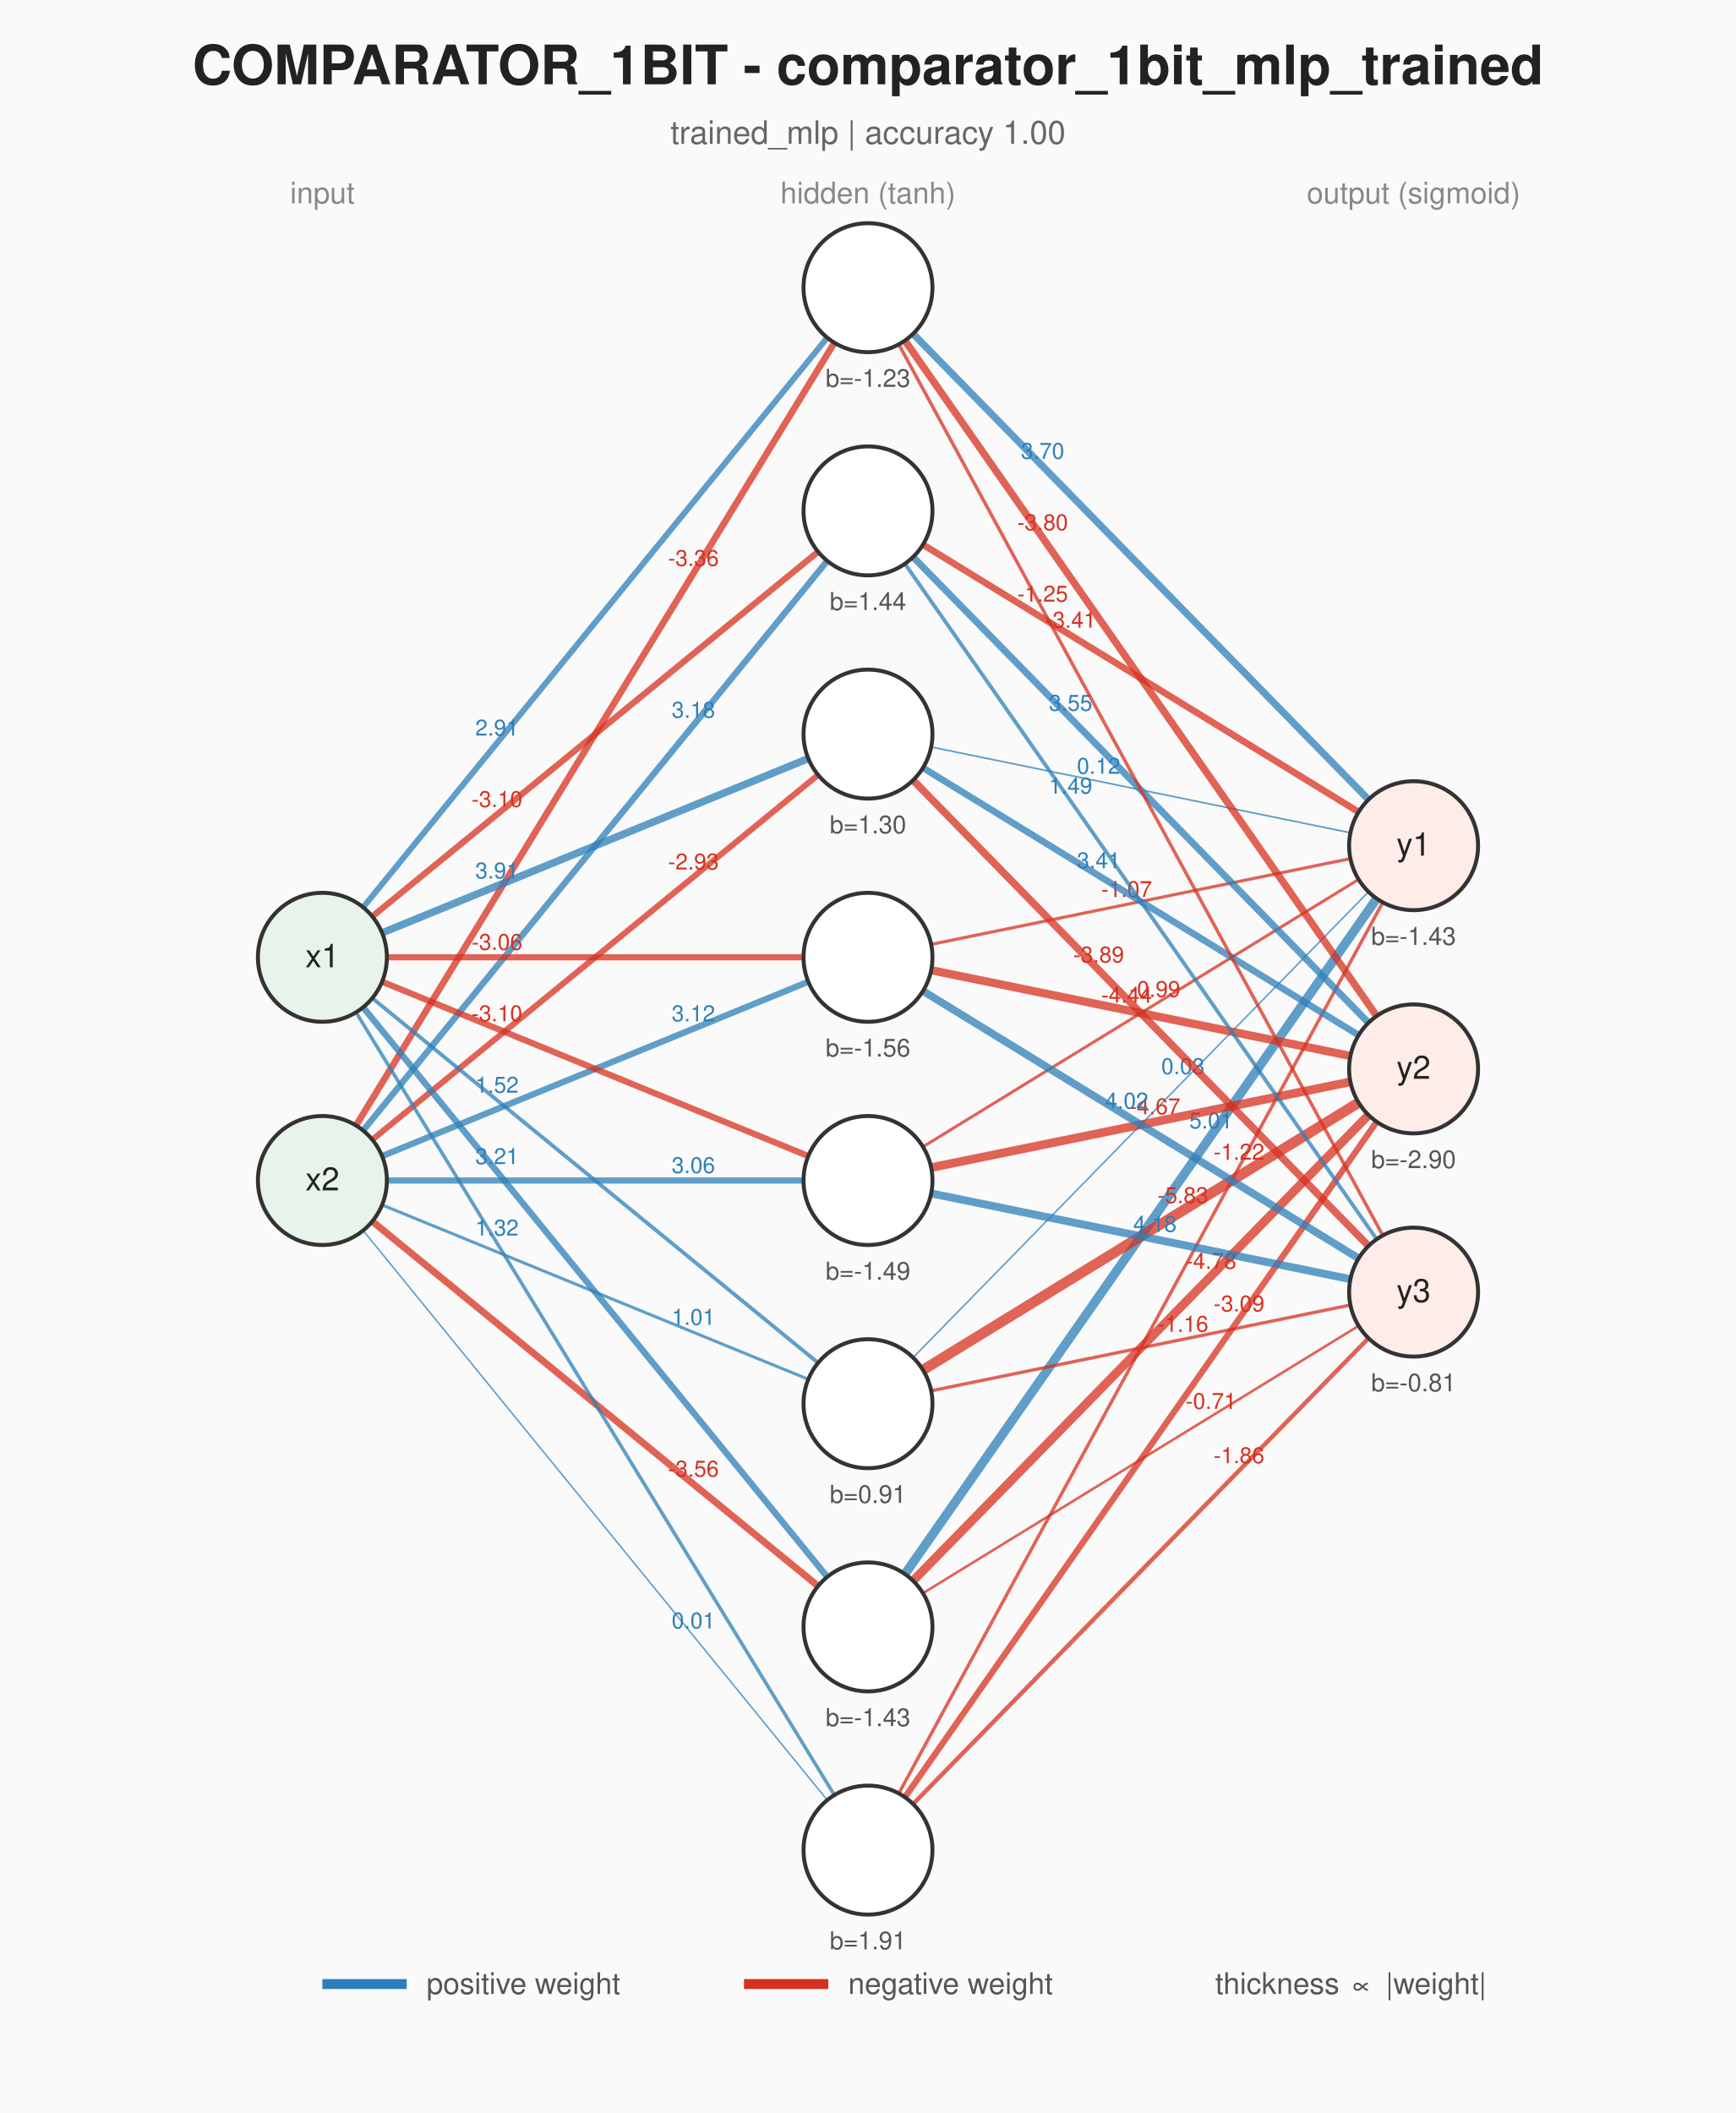
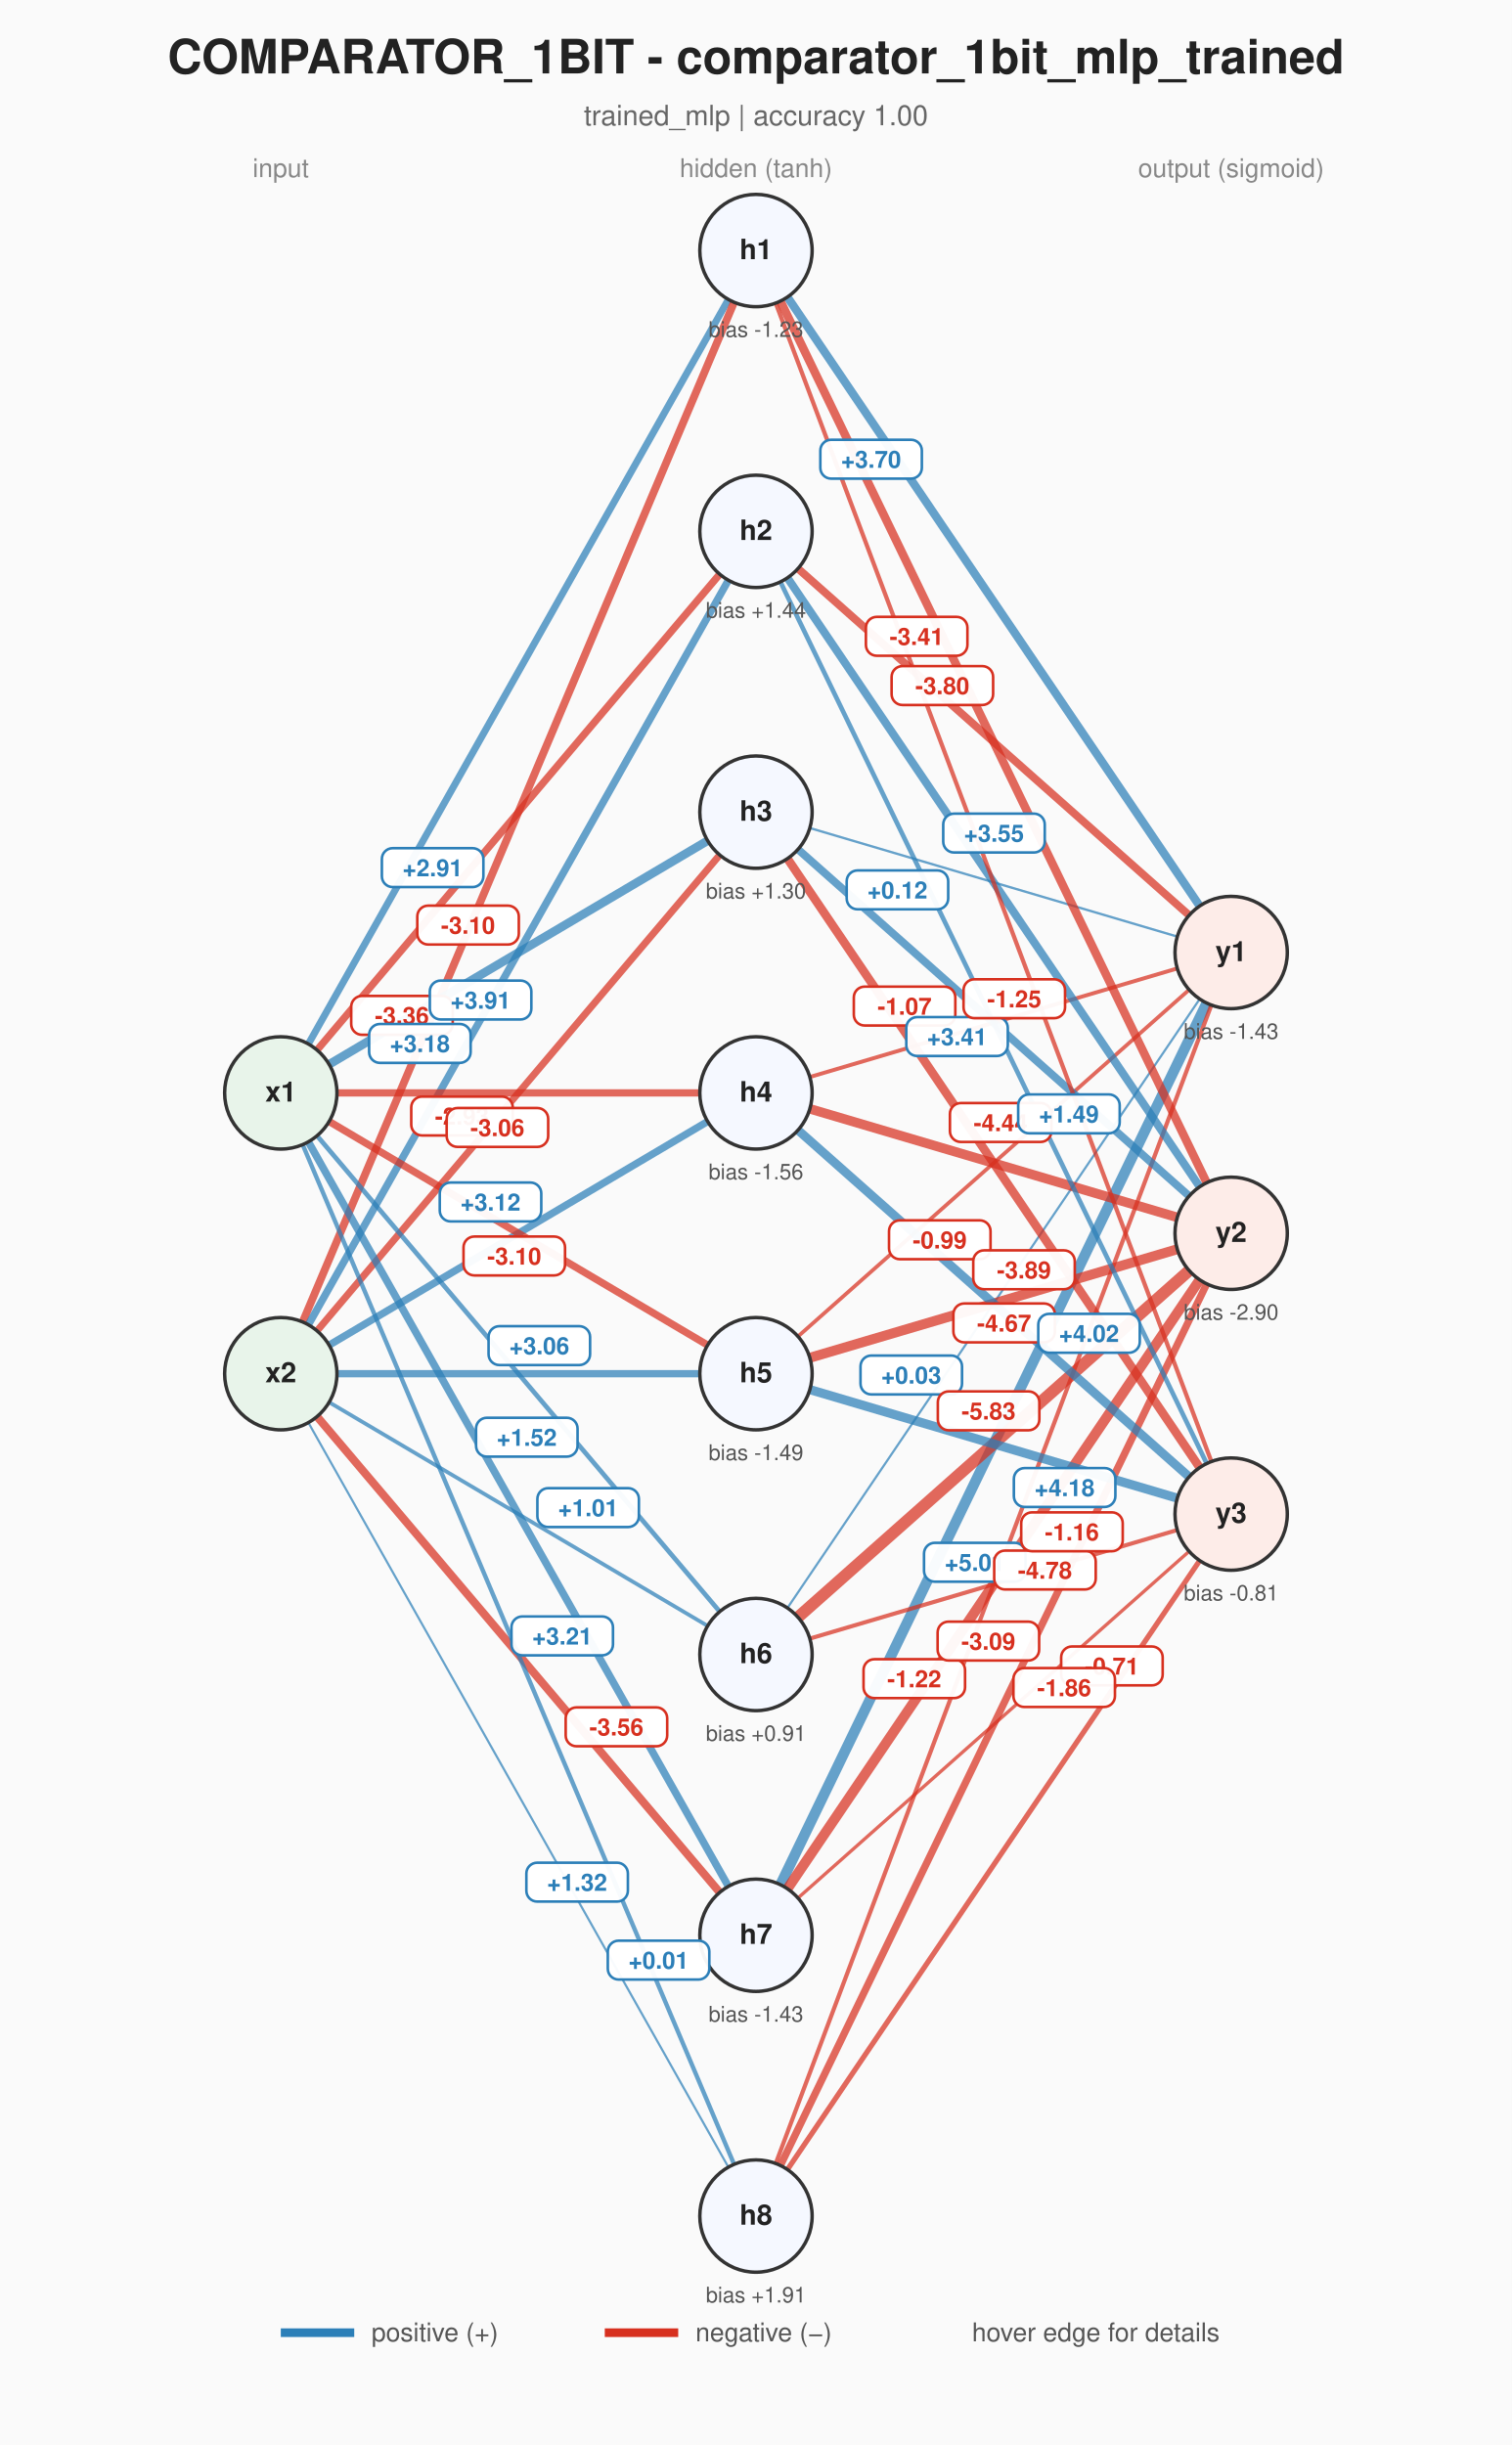
- <svg xmlns="http://www.w3.org/2000/svg" width="700" height="852" viewBox="0 0 700 852" font-family="Helvetica, Arial, sans-serif">
-   <rect width="700" height="852" fill="#fafafa" />
+ <svg xmlns="http://www.w3.org/2000/svg" width="700" height="1132" viewBox="0 0 700 1132" font-family="Helvetica, Arial, sans-serif">
+   <style type="text/css">
+   .edge { cursor: pointer; }
+   .edge-line { transition: stroke-width .15s, stroke-opacity .15s; }
+   .edge:hover .edge-line { stroke-opacity: 1; stroke-width: 5; }
+   .edge .wlabel { transition: opacity .15s; }
+   .edge:hover .wlabel rect { stroke-width: 2; }
+   .neuron { cursor: pointer; transition: stroke-width .15s; }
+   .neuron:hover { stroke-width: 3; }
+   .neuron.dim { opacity: .35; }
+   .edge.dim .edge-line { opacity: .2; }
+   .edge.dim .wlabel { opacity: .25; }
+   svg.hide-weights .wlabel { display: none; }
+   svg.hide-biases .bias-label { display: none; }
+ </style>
+   <rect width="700" height="1132" fill="#fafafa" />
  <text x="350.0" y="34" text-anchor="middle" font-size="22" font-weight="bold" fill="#222">COMPARATOR_1BIT - comparator_1bit_mlp_trained</text>
  <text x="350.0" y="58" text-anchor="middle" font-size="13" fill="#666">trained_mlp  |  accuracy 1.00</text>
-   <line x1="130.0" y1="386.0" x2="350.0" y2="116.0" stroke="#2c7fb8" stroke-width="2.40" stroke-opacity="0.75" />
-   <text x="200.4" y="296.6" text-anchor="middle" font-size="9" fill="#2c7fb8">2.91</text>
-   <line x1="130.0" y1="476.0" x2="350.0" y2="116.0" stroke="#d7301f" stroke-width="2.68" stroke-opacity="0.75" />
-   <text x="279.6" y="228.2" text-anchor="middle" font-size="9" fill="#d7301f">-3.36</text>
-   <line x1="130.0" y1="386.0" x2="350.0" y2="206.0" stroke="#d7301f" stroke-width="2.52" stroke-opacity="0.75" />
-   <text x="200.4" y="325.4" text-anchor="middle" font-size="9" fill="#d7301f">-3.10</text>
-   <line x1="130.0" y1="476.0" x2="350.0" y2="206.0" stroke="#2c7fb8" stroke-width="2.56" stroke-opacity="0.75" />
-   <text x="279.6" y="289.4" text-anchor="middle" font-size="9" fill="#2c7fb8">3.18</text>
-   <line x1="130.0" y1="386.0" x2="350.0" y2="296.0" stroke="#2c7fb8" stroke-width="3.02" stroke-opacity="0.75" />
-   <text x="200.4" y="354.2" text-anchor="middle" font-size="9" fill="#2c7fb8">3.91</text>
-   <line x1="130.0" y1="476.0" x2="350.0" y2="296.0" stroke="#d7301f" stroke-width="2.41" stroke-opacity="0.75" />
-   <text x="279.6" y="350.6" text-anchor="middle" font-size="9" fill="#d7301f">-2.93</text>
-   <line x1="130.0" y1="386.0" x2="350.0" y2="386.0" stroke="#d7301f" stroke-width="2.49" stroke-opacity="0.75" />
-   <text x="200.4" y="383.0" text-anchor="middle" font-size="9" fill="#d7301f">-3.06</text>
-   <line x1="130.0" y1="476.0" x2="350.0" y2="386.0" stroke="#2c7fb8" stroke-width="2.53" stroke-opacity="0.75" />
-   <text x="279.6" y="411.8" text-anchor="middle" font-size="9" fill="#2c7fb8">3.12</text>
-   <line x1="130.0" y1="386.0" x2="350.0" y2="476.0" stroke="#d7301f" stroke-width="2.52" stroke-opacity="0.75" />
-   <text x="200.4" y="411.8" text-anchor="middle" font-size="9" fill="#d7301f">-3.10</text>
-   <line x1="130.0" y1="476.0" x2="350.0" y2="476.0" stroke="#2c7fb8" stroke-width="2.49" stroke-opacity="0.75" />
-   <text x="279.6" y="473.0" text-anchor="middle" font-size="9" fill="#2c7fb8">3.06</text>
-   <line x1="130.0" y1="386.0" x2="350.0" y2="566.0" stroke="#2c7fb8" stroke-width="1.54" stroke-opacity="0.75" />
-   <text x="200.4" y="440.6" text-anchor="middle" font-size="9" fill="#2c7fb8">1.52</text>
-   <line x1="130.0" y1="476.0" x2="350.0" y2="566.0" stroke="#2c7fb8" stroke-width="1.22" stroke-opacity="0.75" />
-   <text x="279.6" y="534.2" text-anchor="middle" font-size="9" fill="#2c7fb8">1.01</text>
-   <line x1="130.0" y1="386.0" x2="350.0" y2="656.0" stroke="#2c7fb8" stroke-width="2.58" stroke-opacity="0.75" />
-   <text x="200.4" y="469.4" text-anchor="middle" font-size="9" fill="#2c7fb8">3.21</text>
-   <line x1="130.0" y1="476.0" x2="350.0" y2="656.0" stroke="#d7301f" stroke-width="2.80" stroke-opacity="0.75" />
-   <text x="279.6" y="595.4" text-anchor="middle" font-size="9" fill="#d7301f">-3.56</text>
-   <line x1="130.0" y1="386.0" x2="350.0" y2="746.0" stroke="#2c7fb8" stroke-width="1.42" stroke-opacity="0.75" />
-   <text x="200.4" y="498.2" text-anchor="middle" font-size="9" fill="#2c7fb8">1.32</text>
-   <line x1="130.0" y1="476.0" x2="350.0" y2="746.0" stroke="#2c7fb8" stroke-width="0.61" stroke-opacity="0.75" />
-   <text x="279.6" y="656.6" text-anchor="middle" font-size="9" fill="#2c7fb8">0.01</text>
-   <line x1="350.0" y1="116.0" x2="570.0" y2="341.0" stroke="#2c7fb8" stroke-width="2.89" stroke-opacity="0.75" />
-   <text x="420.4" y="185.0" text-anchor="middle" font-size="9" fill="#2c7fb8">3.70</text>
-   <line x1="350.0" y1="206.0" x2="570.0" y2="341.0" stroke="#d7301f" stroke-width="2.71" stroke-opacity="0.75" />
-   <text x="431.7" y="253.1" text-anchor="middle" font-size="9" fill="#d7301f">-3.41</text>
-   <line x1="350.0" y1="296.0" x2="570.0" y2="341.0" stroke="#2c7fb8" stroke-width="0.67" stroke-opacity="0.75" />
-   <text x="443.0" y="312.0" text-anchor="middle" font-size="9" fill="#2c7fb8">0.12</text>
-   <line x1="350.0" y1="386.0" x2="570.0" y2="341.0" stroke="#d7301f" stroke-width="1.26" stroke-opacity="0.75" />
-   <text x="454.3" y="361.7" text-anchor="middle" font-size="9" fill="#d7301f">-1.07</text>
-   <line x1="350.0" y1="476.0" x2="570.0" y2="341.0" stroke="#d7301f" stroke-width="1.21" stroke-opacity="0.75" />
-   <text x="465.7" y="402.0" text-anchor="middle" font-size="9" fill="#d7301f">-0.99</text>
-   <line x1="350.0" y1="566.0" x2="570.0" y2="341.0" stroke="#2c7fb8" stroke-width="0.62" stroke-opacity="0.75" />
-   <text x="477.0" y="433.1" text-anchor="middle" font-size="9" fill="#2c7fb8">0.03</text>
-   <line x1="350.0" y1="656.0" x2="570.0" y2="341.0" stroke="#2c7fb8" stroke-width="3.69" stroke-opacity="0.75" />
-   <text x="488.3" y="455.0" text-anchor="middle" font-size="9" fill="#2c7fb8">5.01</text>
-   <line x1="350.0" y1="746.0" x2="570.0" y2="341.0" stroke="#d7301f" stroke-width="1.35" stroke-opacity="0.75" />
-   <text x="499.6" y="467.6" text-anchor="middle" font-size="9" fill="#d7301f">-1.22</text>
-   <line x1="350.0" y1="116.0" x2="570.0" y2="431.0" stroke="#d7301f" stroke-width="2.95" stroke-opacity="0.75" />
-   <text x="420.4" y="213.8" text-anchor="middle" font-size="9" fill="#d7301f">-3.80</text>
-   <line x1="350.0" y1="206.0" x2="570.0" y2="431.0" stroke="#2c7fb8" stroke-width="2.79" stroke-opacity="0.75" />
-   <text x="431.7" y="286.6" text-anchor="middle" font-size="9" fill="#2c7fb8">3.55</text>
-   <line x1="350.0" y1="296.0" x2="570.0" y2="431.0" stroke="#2c7fb8" stroke-width="2.71" stroke-opacity="0.75" />
-   <text x="443.0" y="350.1" text-anchor="middle" font-size="9" fill="#2c7fb8">3.41</text>
-   <line x1="350.0" y1="386.0" x2="570.0" y2="431.0" stroke="#d7301f" stroke-width="3.34" stroke-opacity="0.75" />
-   <text x="454.3" y="404.3" text-anchor="middle" font-size="9" fill="#d7301f">-4.44</text>
-   <line x1="350.0" y1="476.0" x2="570.0" y2="431.0" stroke="#d7301f" stroke-width="3.48" stroke-opacity="0.75" />
-   <text x="465.7" y="449.3" text-anchor="middle" font-size="9" fill="#d7301f">-4.67</text>
-   <line x1="350.0" y1="566.0" x2="570.0" y2="431.0" stroke="#d7301f" stroke-width="4.20" stroke-opacity="0.75" />
-   <text x="477.0" y="485.1" text-anchor="middle" font-size="9" fill="#d7301f">-5.83</text>
-   <line x1="350.0" y1="656.0" x2="570.0" y2="431.0" stroke="#d7301f" stroke-width="3.55" stroke-opacity="0.75" />
-   <text x="488.3" y="511.6" text-anchor="middle" font-size="9" fill="#d7301f">-4.78</text>
-   <line x1="350.0" y1="746.0" x2="570.0" y2="431.0" stroke="#d7301f" stroke-width="2.51" stroke-opacity="0.75" />
-   <text x="499.6" y="528.8" text-anchor="middle" font-size="9" fill="#d7301f">-3.09</text>
-   <line x1="350.0" y1="116.0" x2="570.0" y2="521.0" stroke="#d7301f" stroke-width="1.37" stroke-opacity="0.75" />
-   <text x="420.4" y="242.6" text-anchor="middle" font-size="9" fill="#d7301f">-1.25</text>
-   <line x1="350.0" y1="206.0" x2="570.0" y2="521.0" stroke="#2c7fb8" stroke-width="1.52" stroke-opacity="0.75" />
-   <text x="431.7" y="320.0" text-anchor="middle" font-size="9" fill="#2c7fb8">1.49</text>
-   <line x1="350.0" y1="296.0" x2="570.0" y2="521.0" stroke="#d7301f" stroke-width="3.01" stroke-opacity="0.75" />
-   <text x="443.0" y="388.1" text-anchor="middle" font-size="9" fill="#d7301f">-3.89</text>
-   <line x1="350.0" y1="386.0" x2="570.0" y2="521.0" stroke="#2c7fb8" stroke-width="3.09" stroke-opacity="0.75" />
-   <text x="454.3" y="447.0" text-anchor="middle" font-size="9" fill="#2c7fb8">4.02</text>
-   <line x1="350.0" y1="476.0" x2="570.0" y2="521.0" stroke="#2c7fb8" stroke-width="3.18" stroke-opacity="0.75" />
-   <text x="465.7" y="496.7" text-anchor="middle" font-size="9" fill="#2c7fb8">4.18</text>
-   <line x1="350.0" y1="566.0" x2="570.0" y2="521.0" stroke="#d7301f" stroke-width="1.32" stroke-opacity="0.75" />
-   <text x="477.0" y="537.0" text-anchor="middle" font-size="9" fill="#d7301f">-1.16</text>
-   <line x1="350.0" y1="656.0" x2="570.0" y2="521.0" stroke="#d7301f" stroke-width="1.04" stroke-opacity="0.75" />
-   <text x="488.3" y="568.1" text-anchor="middle" font-size="9" fill="#d7301f">-0.71</text>
-   <line x1="350.0" y1="746.0" x2="570.0" y2="521.0" stroke="#d7301f" stroke-width="1.75" stroke-opacity="0.75" />
-   <text x="499.6" y="590.0" text-anchor="middle" font-size="9" fill="#d7301f">-1.86</text>
-   <circle cx="130.0" cy="386.0" r="26" fill="#e8f4ea" stroke="#333333" stroke-width="1.6" />
-   <text x="130.0" y="390.0" text-anchor="middle" font-size="13" fill="#222">x1</text>
-   <circle cx="130.0" cy="476.0" r="26" fill="#e8f4ea" stroke="#333333" stroke-width="1.6" />
-   <text x="130.0" y="480.0" text-anchor="middle" font-size="13" fill="#222">x2</text>
-   <text x="130.0" y="82.0" text-anchor="middle" font-size="12" fill="#888">input</text>
-   <circle cx="350.0" cy="116.0" r="26" fill="#ffffff" stroke="#333333" stroke-width="1.6" />
-   <text x="350.0" y="156.0" text-anchor="middle" font-size="10" fill="#555">b=-1.23</text>
-   <circle cx="350.0" cy="206.0" r="26" fill="#ffffff" stroke="#333333" stroke-width="1.6" />
-   <text x="350.0" y="246.0" text-anchor="middle" font-size="10" fill="#555">b=1.44</text>
-   <circle cx="350.0" cy="296.0" r="26" fill="#ffffff" stroke="#333333" stroke-width="1.6" />
-   <text x="350.0" y="336.0" text-anchor="middle" font-size="10" fill="#555">b=1.30</text>
-   <circle cx="350.0" cy="386.0" r="26" fill="#ffffff" stroke="#333333" stroke-width="1.6" />
-   <text x="350.0" y="426.0" text-anchor="middle" font-size="10" fill="#555">b=-1.56</text>
-   <circle cx="350.0" cy="476.0" r="26" fill="#ffffff" stroke="#333333" stroke-width="1.6" />
-   <text x="350.0" y="516.0" text-anchor="middle" font-size="10" fill="#555">b=-1.49</text>
-   <circle cx="350.0" cy="566.0" r="26" fill="#ffffff" stroke="#333333" stroke-width="1.6" />
-   <text x="350.0" y="606.0" text-anchor="middle" font-size="10" fill="#555">b=0.91</text>
-   <circle cx="350.0" cy="656.0" r="26" fill="#ffffff" stroke="#333333" stroke-width="1.6" />
-   <text x="350.0" y="696.0" text-anchor="middle" font-size="10" fill="#555">b=-1.43</text>
-   <circle cx="350.0" cy="746.0" r="26" fill="#ffffff" stroke="#333333" stroke-width="1.6" />
-   <text x="350.0" y="786.0" text-anchor="middle" font-size="10" fill="#555">b=1.91</text>
-   <text x="350.0" y="82.0" text-anchor="middle" font-size="12" fill="#888">hidden (tanh)</text>
-   <circle cx="570.0" cy="341.0" r="26" fill="#fdece8" stroke="#333333" stroke-width="1.6" />
-   <text x="570.0" y="345.0" text-anchor="middle" font-size="13" fill="#222">y1</text>
-   <text x="570.0" y="381.0" text-anchor="middle" font-size="10" fill="#555">b=-1.43</text>
-   <circle cx="570.0" cy="431.0" r="26" fill="#fdece8" stroke="#333333" stroke-width="1.6" />
-   <text x="570.0" y="435.0" text-anchor="middle" font-size="13" fill="#222">y2</text>
-   <text x="570.0" y="471.0" text-anchor="middle" font-size="10" fill="#555">b=-2.90</text>
-   <circle cx="570.0" cy="521.0" r="26" fill="#fdece8" stroke="#333333" stroke-width="1.6" />
-   <text x="570.0" y="525.0" text-anchor="middle" font-size="13" fill="#222">y3</text>
-   <text x="570.0" y="561.0" text-anchor="middle" font-size="10" fill="#555">b=-0.81</text>
-   <text x="570.0" y="82.0" text-anchor="middle" font-size="12" fill="#888">output (sigmoid)</text>
-   <line x1="130" y1="800" x2="164" y2="800" stroke="#2c7fb8" stroke-width="4" />
-   <text x="172" y="804" font-size="12" fill="#555">positive weight</text>
-   <line x1="300" y1="800" x2="334" y2="800" stroke="#d7301f" stroke-width="4" />
-   <text x="342" y="804" font-size="12" fill="#555">negative weight</text>
-   <text x="490" y="804" font-size="12" fill="#555">thickness ∝ |weight|</text>
+   <g id="diagram">
+     <g class="edge" data-layer="0" data-edge="0" data-weight="2.9127" data-from="x1" data-to="h1" data-sign="pos">
+       <line class="edge-line" x1="130.0" y1="506.0" x2="350.0" y2="116.0" stroke="#2c7fb8" stroke-width="3.25" stroke-opacity="0.72" />
+     </g>
+     <g class="edge" data-layer="0" data-edge="1" data-weight="-3.3623" data-from="x2" data-to="h1" data-sign="neg">
+       <line class="edge-line" x1="130.0" y1="636.0" x2="350.0" y2="116.0" stroke="#d7301f" stroke-width="3.60" stroke-opacity="0.72" />
+     </g>
+     <g class="edge" data-layer="0" data-edge="2" data-weight="-3.1012" data-from="x1" data-to="h2" data-sign="neg">
+       <line class="edge-line" x1="130.0" y1="506.0" x2="350.0" y2="246.0" stroke="#d7301f" stroke-width="3.40" stroke-opacity="0.72" />
+     </g>
+     <g class="edge" data-layer="0" data-edge="3" data-weight="3.1779" data-from="x2" data-to="h2" data-sign="pos">
+       <line class="edge-line" x1="130.0" y1="636.0" x2="350.0" y2="246.0" stroke="#2c7fb8" stroke-width="3.45" stroke-opacity="0.72" />
+     </g>
+     <g class="edge" data-layer="0" data-edge="4" data-weight="3.9132" data-from="x1" data-to="h3" data-sign="pos">
+       <line class="edge-line" x1="130.0" y1="506.0" x2="350.0" y2="376.0" stroke="#2c7fb8" stroke-width="4.02" stroke-opacity="0.72" />
+     </g>
+     <g class="edge" data-layer="0" data-edge="5" data-weight="-2.9337" data-from="x2" data-to="h3" data-sign="neg">
+       <line class="edge-line" x1="130.0" y1="636.0" x2="350.0" y2="376.0" stroke="#d7301f" stroke-width="3.27" stroke-opacity="0.72" />
+     </g>
+     <g class="edge" data-layer="0" data-edge="6" data-weight="-3.0636" data-from="x1" data-to="h4" data-sign="neg">
+       <line class="edge-line" x1="130.0" y1="506.0" x2="350.0" y2="506.0" stroke="#d7301f" stroke-width="3.37" stroke-opacity="0.72" />
+     </g>
+     <g class="edge" data-layer="0" data-edge="7" data-weight="3.1247" data-from="x2" data-to="h4" data-sign="pos">
+       <line class="edge-line" x1="130.0" y1="636.0" x2="350.0" y2="506.0" stroke="#2c7fb8" stroke-width="3.41" stroke-opacity="0.72" />
+     </g>
+     <g class="edge" data-layer="0" data-edge="8" data-weight="-3.1038" data-from="x1" data-to="h5" data-sign="neg">
+       <line class="edge-line" x1="130.0" y1="506.0" x2="350.0" y2="636.0" stroke="#d7301f" stroke-width="3.40" stroke-opacity="0.72" />
+     </g>
+     <g class="edge" data-layer="0" data-edge="9" data-weight="3.0642" data-from="x2" data-to="h5" data-sign="pos">
+       <line class="edge-line" x1="130.0" y1="636.0" x2="350.0" y2="636.0" stroke="#2c7fb8" stroke-width="3.37" stroke-opacity="0.72" />
+     </g>
+     <g class="edge" data-layer="0" data-edge="10" data-weight="1.5229" data-from="x1" data-to="h6" data-sign="pos">
+       <line class="edge-line" x1="130.0" y1="506.0" x2="350.0" y2="766.0" stroke="#2c7fb8" stroke-width="2.18" stroke-opacity="0.72" />
+     </g>
+     <g class="edge" data-layer="0" data-edge="11" data-weight="1.0080" data-from="x2" data-to="h6" data-sign="pos">
+       <line class="edge-line" x1="130.0" y1="636.0" x2="350.0" y2="766.0" stroke="#2c7fb8" stroke-width="1.78" stroke-opacity="0.72" />
+     </g>
+     <g class="edge" data-layer="0" data-edge="12" data-weight="3.2112" data-from="x1" data-to="h7" data-sign="pos">
+       <line class="edge-line" x1="130.0" y1="506.0" x2="350.0" y2="896.0" stroke="#2c7fb8" stroke-width="3.48" stroke-opacity="0.72" />
+     </g>
+     <g class="edge" data-layer="0" data-edge="13" data-weight="-3.5631" data-from="x2" data-to="h7" data-sign="neg">
+       <line class="edge-line" x1="130.0" y1="636.0" x2="350.0" y2="896.0" stroke="#d7301f" stroke-width="3.75" stroke-opacity="0.72" />
+     </g>
+     <g class="edge" data-layer="0" data-edge="14" data-weight="1.3215" data-from="x1" data-to="h8" data-sign="pos">
+       <line class="edge-line" x1="130.0" y1="506.0" x2="350.0" y2="1026.0" stroke="#2c7fb8" stroke-width="2.02" stroke-opacity="0.72" />
+     </g>
+     <g class="edge" data-layer="0" data-edge="15" data-weight="0.0095" data-from="x2" data-to="h8" data-sign="pos">
+       <line class="edge-line" x1="130.0" y1="636.0" x2="350.0" y2="1026.0" stroke="#2c7fb8" stroke-width="1.01" stroke-opacity="0.72" />
+     </g>
+     <g class="edge" data-layer="1" data-edge="16" data-weight="3.7003" data-from="h1" data-to="y1" data-sign="pos">
+       <line class="edge-line" x1="350.0" y1="116.0" x2="570.0" y2="441.0" stroke="#2c7fb8" stroke-width="3.86" stroke-opacity="0.72" />
+     </g>
+     <g class="edge" data-layer="1" data-edge="17" data-weight="-3.4085" data-from="h2" data-to="y1" data-sign="neg">
+       <line class="edge-line" x1="350.0" y1="246.0" x2="570.0" y2="441.0" stroke="#d7301f" stroke-width="3.63" stroke-opacity="0.72" />
+     </g>
+     <g class="edge" data-layer="1" data-edge="18" data-weight="0.1193" data-from="h3" data-to="y1" data-sign="pos">
+       <line class="edge-line" x1="350.0" y1="376.0" x2="570.0" y2="441.0" stroke="#2c7fb8" stroke-width="1.09" stroke-opacity="0.72" />
+     </g>
+     <g class="edge" data-layer="1" data-edge="19" data-weight="-1.0682" data-from="h4" data-to="y1" data-sign="neg">
+       <line class="edge-line" x1="350.0" y1="506.0" x2="570.0" y2="441.0" stroke="#d7301f" stroke-width="1.82" stroke-opacity="0.72" />
+     </g>
+     <g class="edge" data-layer="1" data-edge="20" data-weight="-0.9863" data-from="h5" data-to="y1" data-sign="neg">
+       <line class="edge-line" x1="350.0" y1="636.0" x2="570.0" y2="441.0" stroke="#d7301f" stroke-width="1.76" stroke-opacity="0.72" />
+     </g>
+     <g class="edge" data-layer="1" data-edge="21" data-weight="0.0325" data-from="h6" data-to="y1" data-sign="pos">
+       <line class="edge-line" x1="350.0" y1="766.0" x2="570.0" y2="441.0" stroke="#2c7fb8" stroke-width="1.03" stroke-opacity="0.72" />
+     </g>
+     <g class="edge" data-layer="1" data-edge="22" data-weight="5.0075" data-from="h7" data-to="y1" data-sign="pos">
+       <line class="edge-line" x1="350.0" y1="896.0" x2="570.0" y2="441.0" stroke="#2c7fb8" stroke-width="4.87" stroke-opacity="0.72" />
+     </g>
+     <g class="edge" data-layer="1" data-edge="23" data-weight="-1.2174" data-from="h8" data-to="y1" data-sign="neg">
+       <line class="edge-line" x1="350.0" y1="1026.0" x2="570.0" y2="441.0" stroke="#d7301f" stroke-width="1.94" stroke-opacity="0.72" />
+     </g>
+     <g class="edge" data-layer="1" data-edge="24" data-weight="-3.7995" data-from="h1" data-to="y2" data-sign="neg">
+       <line class="edge-line" x1="350.0" y1="116.0" x2="570.0" y2="571.0" stroke="#d7301f" stroke-width="3.93" stroke-opacity="0.72" />
+     </g>
+     <g class="edge" data-layer="1" data-edge="25" data-weight="3.5501" data-from="h2" data-to="y2" data-sign="pos">
+       <line class="edge-line" x1="350.0" y1="246.0" x2="570.0" y2="571.0" stroke="#2c7fb8" stroke-width="3.74" stroke-opacity="0.72" />
+     </g>
+     <g class="edge" data-layer="1" data-edge="26" data-weight="3.4140" data-from="h3" data-to="y2" data-sign="pos">
+       <line class="edge-line" x1="350.0" y1="376.0" x2="570.0" y2="571.0" stroke="#2c7fb8" stroke-width="3.64" stroke-opacity="0.72" />
+     </g>
+     <g class="edge" data-layer="1" data-edge="27" data-weight="-4.4420" data-from="h4" data-to="y2" data-sign="neg">
+       <line class="edge-line" x1="350.0" y1="506.0" x2="570.0" y2="571.0" stroke="#d7301f" stroke-width="4.43" stroke-opacity="0.72" />
+     </g>
+     <g class="edge" data-layer="1" data-edge="28" data-weight="-4.6660" data-from="h5" data-to="y2" data-sign="neg">
+       <line class="edge-line" x1="350.0" y1="636.0" x2="570.0" y2="571.0" stroke="#d7301f" stroke-width="4.60" stroke-opacity="0.72" />
+     </g>
+     <g class="edge" data-layer="1" data-edge="29" data-weight="-5.8267" data-from="h6" data-to="y2" data-sign="neg">
+       <line class="edge-line" x1="350.0" y1="766.0" x2="570.0" y2="571.0" stroke="#d7301f" stroke-width="5.50" stroke-opacity="0.72" />
+     </g>
+     <g class="edge" data-layer="1" data-edge="30" data-weight="-4.7778" data-from="h7" data-to="y2" data-sign="neg">
+       <line class="edge-line" x1="350.0" y1="896.0" x2="570.0" y2="571.0" stroke="#d7301f" stroke-width="4.69" stroke-opacity="0.72" />
+     </g>
+     <g class="edge" data-layer="1" data-edge="31" data-weight="-3.0927" data-from="h8" data-to="y2" data-sign="neg">
+       <line class="edge-line" x1="350.0" y1="1026.0" x2="570.0" y2="571.0" stroke="#d7301f" stroke-width="3.39" stroke-opacity="0.72" />
+     </g>
+     <g class="edge" data-layer="1" data-edge="32" data-weight="-1.2473" data-from="h1" data-to="y3" data-sign="neg">
+       <line class="edge-line" x1="350.0" y1="116.0" x2="570.0" y2="701.0" stroke="#d7301f" stroke-width="1.96" stroke-opacity="0.72" />
+     </g>
+     <g class="edge" data-layer="1" data-edge="33" data-weight="1.4925" data-from="h2" data-to="y3" data-sign="pos">
+       <line class="edge-line" x1="350.0" y1="246.0" x2="570.0" y2="701.0" stroke="#2c7fb8" stroke-width="2.15" stroke-opacity="0.72" />
+     </g>
+     <g class="edge" data-layer="1" data-edge="34" data-weight="-3.8935" data-from="h3" data-to="y3" data-sign="neg">
+       <line class="edge-line" x1="350.0" y1="376.0" x2="570.0" y2="701.0" stroke="#d7301f" stroke-width="4.01" stroke-opacity="0.72" />
+     </g>
+     <g class="edge" data-layer="1" data-edge="35" data-weight="4.0232" data-from="h4" data-to="y3" data-sign="pos">
+       <line class="edge-line" x1="350.0" y1="506.0" x2="570.0" y2="701.0" stroke="#2c7fb8" stroke-width="4.11" stroke-opacity="0.72" />
+     </g>
+     <g class="edge" data-layer="1" data-edge="36" data-weight="4.1818" data-from="h5" data-to="y3" data-sign="pos">
+       <line class="edge-line" x1="350.0" y1="636.0" x2="570.0" y2="701.0" stroke="#2c7fb8" stroke-width="4.23" stroke-opacity="0.72" />
+     </g>
+     <g class="edge" data-layer="1" data-edge="37" data-weight="-1.1614" data-from="h6" data-to="y3" data-sign="neg">
+       <line class="edge-line" x1="350.0" y1="766.0" x2="570.0" y2="701.0" stroke="#d7301f" stroke-width="1.90" stroke-opacity="0.72" />
+     </g>
+     <g class="edge" data-layer="1" data-edge="38" data-weight="-0.7142" data-from="h7" data-to="y3" data-sign="neg">
+       <line class="edge-line" x1="350.0" y1="896.0" x2="570.0" y2="701.0" stroke="#d7301f" stroke-width="1.55" stroke-opacity="0.72" />
+     </g>
+     <g class="edge" data-layer="1" data-edge="39" data-weight="-1.8620" data-from="h8" data-to="y3" data-sign="neg">
+       <line class="edge-line" x1="350.0" y1="1026.0" x2="570.0" y2="701.0" stroke="#d7301f" stroke-width="2.44" stroke-opacity="0.72" />
+     </g>
+     <g class="neuron" data-neuron="x1">
+       <circle cx="130.0" cy="506.0" r="26" fill="#e8f4ea" stroke="#333333" stroke-width="1.6" />
+       <text x="130.0" y="510.0" text-anchor="middle" font-size="13" font-weight="600" fill="#222">x1</text>
+     </g>
+     <g class="neuron" data-neuron="x2">
+       <circle cx="130.0" cy="636.0" r="26" fill="#e8f4ea" stroke="#333333" stroke-width="1.6" />
+       <text x="130.0" y="640.0" text-anchor="middle" font-size="13" font-weight="600" fill="#222">x2</text>
+     </g>
+     <text x="130.0" y="82.0" text-anchor="middle" font-size="12" fill="#888">input</text>
+     <g class="neuron" data-neuron="h1">
+       <circle cx="350.0" cy="116.0" r="26" fill="#f5f8ff" stroke="#333333" stroke-width="1.6" />
+       <text x="350.0" y="120.0" text-anchor="middle" font-size="13" font-weight="600" fill="#222">h1</text>
+       <text class="bias-label" x="350.0" y="156.0" text-anchor="middle" font-size="10" fill="#555">bias -1.23</text>
+     </g>
+     <g class="neuron" data-neuron="h2">
+       <circle cx="350.0" cy="246.0" r="26" fill="#f5f8ff" stroke="#333333" stroke-width="1.6" />
+       <text x="350.0" y="250.0" text-anchor="middle" font-size="13" font-weight="600" fill="#222">h2</text>
+       <text class="bias-label" x="350.0" y="286.0" text-anchor="middle" font-size="10" fill="#555">bias +1.44</text>
+     </g>
+     <g class="neuron" data-neuron="h3">
+       <circle cx="350.0" cy="376.0" r="26" fill="#f5f8ff" stroke="#333333" stroke-width="1.6" />
+       <text x="350.0" y="380.0" text-anchor="middle" font-size="13" font-weight="600" fill="#222">h3</text>
+       <text class="bias-label" x="350.0" y="416.0" text-anchor="middle" font-size="10" fill="#555">bias +1.30</text>
+     </g>
+     <g class="neuron" data-neuron="h4">
+       <circle cx="350.0" cy="506.0" r="26" fill="#f5f8ff" stroke="#333333" stroke-width="1.6" />
+       <text x="350.0" y="510.0" text-anchor="middle" font-size="13" font-weight="600" fill="#222">h4</text>
+       <text class="bias-label" x="350.0" y="546.0" text-anchor="middle" font-size="10" fill="#555">bias -1.56</text>
+     </g>
+     <g class="neuron" data-neuron="h5">
+       <circle cx="350.0" cy="636.0" r="26" fill="#f5f8ff" stroke="#333333" stroke-width="1.6" />
+       <text x="350.0" y="640.0" text-anchor="middle" font-size="13" font-weight="600" fill="#222">h5</text>
+       <text class="bias-label" x="350.0" y="676.0" text-anchor="middle" font-size="10" fill="#555">bias -1.49</text>
+     </g>
+     <g class="neuron" data-neuron="h6">
+       <circle cx="350.0" cy="766.0" r="26" fill="#f5f8ff" stroke="#333333" stroke-width="1.6" />
+       <text x="350.0" y="770.0" text-anchor="middle" font-size="13" font-weight="600" fill="#222">h6</text>
+       <text class="bias-label" x="350.0" y="806.0" text-anchor="middle" font-size="10" fill="#555">bias +0.91</text>
+     </g>
+     <g class="neuron" data-neuron="h7">
+       <circle cx="350.0" cy="896.0" r="26" fill="#f5f8ff" stroke="#333333" stroke-width="1.6" />
+       <text x="350.0" y="900.0" text-anchor="middle" font-size="13" font-weight="600" fill="#222">h7</text>
+       <text class="bias-label" x="350.0" y="936.0" text-anchor="middle" font-size="10" fill="#555">bias -1.43</text>
+     </g>
+     <g class="neuron" data-neuron="h8">
+       <circle cx="350.0" cy="1026.0" r="26" fill="#f5f8ff" stroke="#333333" stroke-width="1.6" />
+       <text x="350.0" y="1030.0" text-anchor="middle" font-size="13" font-weight="600" fill="#222">h8</text>
+       <text class="bias-label" x="350.0" y="1066.0" text-anchor="middle" font-size="10" fill="#555">bias +1.91</text>
+     </g>
+     <text x="350.0" y="82.0" text-anchor="middle" font-size="12" fill="#888">hidden (tanh)</text>
+     <g class="neuron" data-neuron="y1">
+       <circle cx="570.0" cy="441.0" r="26" fill="#fdece8" stroke="#333333" stroke-width="1.6" />
+       <text x="570.0" y="445.0" text-anchor="middle" font-size="13" font-weight="600" fill="#222">y1</text>
+       <text class="bias-label" x="570.0" y="481.0" text-anchor="middle" font-size="10" fill="#555">bias -1.43</text>
+     </g>
+     <g class="neuron" data-neuron="y2">
+       <circle cx="570.0" cy="571.0" r="26" fill="#fdece8" stroke="#333333" stroke-width="1.6" />
+       <text x="570.0" y="575.0" text-anchor="middle" font-size="13" font-weight="600" fill="#222">y2</text>
+       <text class="bias-label" x="570.0" y="611.0" text-anchor="middle" font-size="10" fill="#555">bias -2.90</text>
+     </g>
+     <g class="neuron" data-neuron="y3">
+       <circle cx="570.0" cy="701.0" r="26" fill="#fdece8" stroke="#333333" stroke-width="1.6" />
+       <text x="570.0" y="705.0" text-anchor="middle" font-size="13" font-weight="600" fill="#222">y3</text>
+       <text class="bias-label" x="570.0" y="741.0" text-anchor="middle" font-size="10" fill="#555">bias -0.81</text>
+     </g>
+     <text x="570.0" y="82.0" text-anchor="middle" font-size="12" fill="#888">output (sigmoid)</text>
+     <g class="label-layer">
+       <g class="wlabel" data-edge="0" pointer-events="none">
+         <rect x="176.8" y="392.7" width="47.0" height="18" rx="5" fill="#ffffff" fill-opacity="0.95" stroke="#2c7fb8" stroke-width="1.2" />
+         <text x="200.3" y="405.7" text-anchor="middle" font-size="11" font-weight="700" fill="#2c7fb8">+2.91</text>
+       </g>
+       <g class="wlabel" data-edge="1" pointer-events="none">
+         <rect x="162.6" y="461.1" width="47.0" height="18" rx="5" fill="#ffffff" fill-opacity="0.95" stroke="#d7301f" stroke-width="1.2" />
+         <text x="186.1" y="474.1" text-anchor="middle" font-size="11" font-weight="700" fill="#d7301f">-3.36</text>
+       </g>
+       <g class="wlabel" data-edge="2" pointer-events="none">
+         <rect x="193.2" y="419.3" width="47.0" height="18" rx="5" fill="#ffffff" fill-opacity="0.95" stroke="#d7301f" stroke-width="1.2" />
+         <text x="216.7" y="432.3" text-anchor="middle" font-size="11" font-weight="700" fill="#d7301f">-3.10</text>
+       </g>
+       <g class="wlabel" data-edge="3" pointer-events="none">
+         <rect x="170.9" y="474.1" width="47.0" height="18" rx="5" fill="#ffffff" fill-opacity="0.95" stroke="#2c7fb8" stroke-width="1.2" />
+         <text x="194.4" y="487.1" text-anchor="middle" font-size="11" font-weight="700" fill="#2c7fb8">+3.18</text>
+       </g>
+       <g class="wlabel" data-edge="4" pointer-events="none">
+         <rect x="199.0" y="454.0" width="47.0" height="18" rx="5" fill="#ffffff" fill-opacity="0.95" stroke="#2c7fb8" stroke-width="1.2" />
+         <text x="222.5" y="467.0" text-anchor="middle" font-size="11" font-weight="700" fill="#2c7fb8">+3.91</text>
+       </g>
+       <g class="wlabel" data-edge="5" pointer-events="none">
+         <rect x="190.4" y="507.7" width="47.0" height="18" rx="5" fill="#ffffff" fill-opacity="0.95" stroke="#d7301f" stroke-width="1.2" />
+         <text x="213.9" y="520.7" text-anchor="middle" font-size="11" font-weight="700" fill="#d7301f">-2.93</text>
+       </g>
+       <g class="wlabel" data-edge="6" pointer-events="none">
+         <rect x="206.8" y="513.0" width="47.0" height="18" rx="5" fill="#ffffff" fill-opacity="0.95" stroke="#d7301f" stroke-width="1.2" />
+         <text x="230.3" y="526.0" text-anchor="middle" font-size="11" font-weight="700" fill="#d7301f">-3.06</text>
+       </g>
+       <g class="wlabel" data-edge="7" pointer-events="none">
+         <rect x="203.6" y="547.5" width="47.0" height="18" rx="5" fill="#ffffff" fill-opacity="0.95" stroke="#2c7fb8" stroke-width="1.2" />
+         <text x="227.1" y="560.5" text-anchor="middle" font-size="11" font-weight="700" fill="#2c7fb8">+3.12</text>
+       </g>
+       <g class="wlabel" data-edge="8" pointer-events="none">
+         <rect x="214.6" y="572.5" width="47.0" height="18" rx="5" fill="#ffffff" fill-opacity="0.95" stroke="#d7301f" stroke-width="1.2" />
+         <text x="238.1" y="585.5" text-anchor="middle" font-size="11" font-weight="700" fill="#d7301f">-3.10</text>
+       </g>
+       <g class="wlabel" data-edge="9" pointer-events="none">
+         <rect x="226.2" y="614.0" width="47.0" height="18" rx="5" fill="#ffffff" fill-opacity="0.95" stroke="#2c7fb8" stroke-width="1.2" />
+         <text x="249.7" y="627.0" text-anchor="middle" font-size="11" font-weight="700" fill="#2c7fb8">+3.06</text>
+       </g>
+       <g class="wlabel" data-edge="10" pointer-events="none">
+         <rect x="220.4" y="656.4" width="47.0" height="18" rx="5" fill="#ffffff" fill-opacity="0.95" stroke="#2c7fb8" stroke-width="1.2" />
+         <text x="243.9" y="669.4" text-anchor="middle" font-size="11" font-weight="700" fill="#2c7fb8">+1.52</text>
+       </g>
+       <g class="wlabel" data-edge="11" pointer-events="none">
+         <rect x="248.8" y="689.0" width="47.0" height="18" rx="5" fill="#ffffff" fill-opacity="0.95" stroke="#2c7fb8" stroke-width="1.2" />
+         <text x="272.3" y="702.0" text-anchor="middle" font-size="11" font-weight="700" fill="#2c7fb8">+1.01</text>
+       </g>
+       <g class="wlabel" data-edge="12" pointer-events="none">
+         <rect x="236.8" y="748.4" width="47.0" height="18" rx="5" fill="#ffffff" fill-opacity="0.95" stroke="#2c7fb8" stroke-width="1.2" />
+         <text x="260.3" y="761.4" text-anchor="middle" font-size="11" font-weight="700" fill="#2c7fb8">+3.21</text>
+       </g>
+       <g class="wlabel" data-edge="13" pointer-events="none">
+         <rect x="261.9" y="790.5" width="47.0" height="18" rx="5" fill="#ffffff" fill-opacity="0.95" stroke="#d7301f" stroke-width="1.2" />
+         <text x="285.4" y="803.5" text-anchor="middle" font-size="11" font-weight="700" fill="#d7301f">-3.56</text>
+       </g>
+       <g class="wlabel" data-edge="14" pointer-events="none">
+         <rect x="243.7" y="862.4" width="47.0" height="18" rx="5" fill="#ffffff" fill-opacity="0.95" stroke="#2c7fb8" stroke-width="1.2" />
+         <text x="267.2" y="875.4" text-anchor="middle" font-size="11" font-weight="700" fill="#2c7fb8">+1.32</text>
+       </g>
+       <g class="wlabel" data-edge="15" pointer-events="none">
+         <rect x="281.4" y="898.5" width="47.0" height="18" rx="5" fill="#ffffff" fill-opacity="0.95" stroke="#2c7fb8" stroke-width="1.2" />
+         <text x="304.9" y="911.5" text-anchor="middle" font-size="11" font-weight="700" fill="#2c7fb8">+0.01</text>
+       </g>
+       <g class="wlabel" data-edge="16" pointer-events="none">
+         <rect x="379.8" y="203.6" width="47.0" height="18" rx="5" fill="#ffffff" fill-opacity="0.95" stroke="#2c7fb8" stroke-width="1.2" />
+         <text x="403.3" y="216.6" text-anchor="middle" font-size="11" font-weight="700" fill="#2c7fb8">+3.70</text>
+       </g>
+       <g class="wlabel" data-edge="17" pointer-events="none">
+         <rect x="400.9" y="285.6" width="47.0" height="18" rx="5" fill="#ffffff" fill-opacity="0.95" stroke="#d7301f" stroke-width="1.2" />
+         <text x="424.4" y="298.6" text-anchor="middle" font-size="11" font-weight="700" fill="#d7301f">-3.41</text>
+       </g>
+       <g class="wlabel" data-edge="18" pointer-events="none">
+         <rect x="392.0" y="403.0" width="47.0" height="18" rx="5" fill="#ffffff" fill-opacity="0.95" stroke="#2c7fb8" stroke-width="1.2" />
+         <text x="415.5" y="416.0" text-anchor="middle" font-size="11" font-weight="700" fill="#2c7fb8">+0.12</text>
+       </g>
+       <g class="wlabel" data-edge="19" pointer-events="none">
+         <rect x="395.3" y="456.8" width="47.0" height="18" rx="5" fill="#ffffff" fill-opacity="0.95" stroke="#d7301f" stroke-width="1.2" />
+         <text x="418.8" y="469.8" text-anchor="middle" font-size="11" font-weight="700" fill="#d7301f">-1.07</text>
+       </g>
+       <g class="wlabel" data-edge="20" pointer-events="none">
+         <rect x="411.6" y="565.0" width="47.0" height="18" rx="5" fill="#ffffff" fill-opacity="0.95" stroke="#d7301f" stroke-width="1.2" />
+         <text x="435.1" y="578.0" text-anchor="middle" font-size="11" font-weight="700" fill="#d7301f">-0.99</text>
+       </g>
+       <g class="wlabel" data-edge="21" pointer-events="none">
+         <rect x="398.4" y="627.6" width="47.0" height="18" rx="5" fill="#ffffff" fill-opacity="0.95" stroke="#2c7fb8" stroke-width="1.2" />
+         <text x="421.9" y="640.6" text-anchor="middle" font-size="11" font-weight="700" fill="#2c7fb8">+0.03</text>
+       </g>
+       <g class="wlabel" data-edge="22" pointer-events="none">
+         <rect x="427.8" y="714.3" width="47.0" height="18" rx="5" fill="#ffffff" fill-opacity="0.95" stroke="#2c7fb8" stroke-width="1.2" />
+         <text x="451.3" y="727.3" text-anchor="middle" font-size="11" font-weight="700" fill="#2c7fb8">+5.01</text>
+       </g>
+       <g class="wlabel" data-edge="23" pointer-events="none">
+         <rect x="399.8" y="768.2" width="47.0" height="18" rx="5" fill="#ffffff" fill-opacity="0.95" stroke="#d7301f" stroke-width="1.2" />
+         <text x="423.3" y="781.2" text-anchor="middle" font-size="11" font-weight="700" fill="#d7301f">-1.22</text>
+       </g>
+       <g class="wlabel" data-edge="24" pointer-events="none">
+         <rect x="412.8" y="308.4" width="47.0" height="18" rx="5" fill="#ffffff" fill-opacity="0.95" stroke="#d7301f" stroke-width="1.2" />
+         <text x="436.3" y="321.4" text-anchor="middle" font-size="11" font-weight="700" fill="#d7301f">-3.80</text>
+       </g>
+       <g class="wlabel" data-edge="25" pointer-events="none">
+         <rect x="436.7" y="376.7" width="47.0" height="18" rx="5" fill="#ffffff" fill-opacity="0.95" stroke="#2c7fb8" stroke-width="1.2" />
+         <text x="460.2" y="389.7" text-anchor="middle" font-size="11" font-weight="700" fill="#2c7fb8">+3.55</text>
+       </g>
+       <g class="wlabel" data-edge="26" pointer-events="none">
+         <rect x="419.6" y="470.9" width="47.0" height="18" rx="5" fill="#ffffff" fill-opacity="0.95" stroke="#2c7fb8" stroke-width="1.2" />
+         <text x="443.1" y="483.9" text-anchor="middle" font-size="11" font-weight="700" fill="#2c7fb8">+3.41</text>
+       </g>
+       <g class="wlabel" data-edge="27" pointer-events="none">
+         <rect x="439.8" y="510.7" width="47.0" height="18" rx="5" fill="#ffffff" fill-opacity="0.95" stroke="#d7301f" stroke-width="1.2" />
+         <text x="463.3" y="523.7" text-anchor="middle" font-size="11" font-weight="700" fill="#d7301f">-4.44</text>
+       </g>
+       <g class="wlabel" data-edge="28" pointer-events="none">
+         <rect x="441.4" y="603.5" width="47.0" height="18" rx="5" fill="#ffffff" fill-opacity="0.95" stroke="#d7301f" stroke-width="1.2" />
+         <text x="464.9" y="616.5" text-anchor="middle" font-size="11" font-weight="700" fill="#d7301f">-4.67</text>
+       </g>
+       <g class="wlabel" data-edge="29" pointer-events="none">
+         <rect x="434.2" y="644.2" width="47.0" height="18" rx="5" fill="#ffffff" fill-opacity="0.95" stroke="#d7301f" stroke-width="1.2" />
+         <text x="457.7" y="657.2" text-anchor="middle" font-size="11" font-weight="700" fill="#d7301f">-5.83</text>
+       </g>
+       <g class="wlabel" data-edge="30" pointer-events="none">
+         <rect x="460.3" y="717.9" width="47.0" height="18" rx="5" fill="#ffffff" fill-opacity="0.95" stroke="#d7301f" stroke-width="1.2" />
+         <text x="483.8" y="730.9" text-anchor="middle" font-size="11" font-weight="700" fill="#d7301f">-4.78</text>
+       </g>
+       <g class="wlabel" data-edge="31" pointer-events="none">
+         <rect x="434.1" y="750.8" width="47.0" height="18" rx="5" fill="#ffffff" fill-opacity="0.95" stroke="#d7301f" stroke-width="1.2" />
+         <text x="457.6" y="763.8" text-anchor="middle" font-size="11" font-weight="700" fill="#d7301f">-3.09</text>
+       </g>
+       <g class="wlabel" data-edge="32" pointer-events="none">
+         <rect x="446.1" y="453.4" width="47.0" height="18" rx="5" fill="#ffffff" fill-opacity="0.95" stroke="#d7301f" stroke-width="1.2" />
+         <text x="469.6" y="466.4" text-anchor="middle" font-size="11" font-weight="700" fill="#d7301f">-1.25</text>
+       </g>
+       <g class="wlabel" data-edge="33" pointer-events="none">
+         <rect x="471.4" y="506.7" width="47.0" height="18" rx="5" fill="#ffffff" fill-opacity="0.95" stroke="#2c7fb8" stroke-width="1.2" />
+         <text x="494.9" y="519.7" text-anchor="middle" font-size="11" font-weight="700" fill="#2c7fb8">+1.49</text>
+       </g>
+       <g class="wlabel" data-edge="34" pointer-events="none">
+         <rect x="450.6" y="578.9" width="47.0" height="18" rx="5" fill="#ffffff" fill-opacity="0.95" stroke="#d7301f" stroke-width="1.2" />
+         <text x="474.1" y="591.9" text-anchor="middle" font-size="11" font-weight="700" fill="#d7301f">-3.89</text>
+       </g>
+       <g class="wlabel" data-edge="35" pointer-events="none">
+         <rect x="480.7" y="608.3" width="47.0" height="18" rx="5" fill="#ffffff" fill-opacity="0.95" stroke="#2c7fb8" stroke-width="1.2" />
+         <text x="504.2" y="621.3" text-anchor="middle" font-size="11" font-weight="700" fill="#2c7fb8">+4.02</text>
+       </g>
+       <g class="wlabel" data-edge="36" pointer-events="none">
+         <rect x="469.4" y="679.7" width="47.0" height="18" rx="5" fill="#ffffff" fill-opacity="0.95" stroke="#2c7fb8" stroke-width="1.2" />
+         <text x="492.9" y="692.7" text-anchor="middle" font-size="11" font-weight="700" fill="#2c7fb8">+4.18</text>
+       </g>
+       <g class="wlabel" data-edge="37" pointer-events="none">
+         <rect x="472.8" y="700.2" width="47.0" height="18" rx="5" fill="#ffffff" fill-opacity="0.95" stroke="#d7301f" stroke-width="1.2" />
+         <text x="496.3" y="713.2" text-anchor="middle" font-size="11" font-weight="700" fill="#d7301f">-1.16</text>
+       </g>
+       <g class="wlabel" data-edge="38" pointer-events="none">
+         <rect x="491.3" y="762.3" width="47.0" height="18" rx="5" fill="#ffffff" fill-opacity="0.95" stroke="#d7301f" stroke-width="1.2" />
+         <text x="514.8" y="775.3" text-anchor="middle" font-size="11" font-weight="700" fill="#d7301f">-0.71</text>
+       </g>
+       <g class="wlabel" data-edge="39" pointer-events="none">
+         <rect x="469.2" y="772.3" width="47.0" height="18" rx="5" fill="#ffffff" fill-opacity="0.95" stroke="#d7301f" stroke-width="1.2" />
+         <text x="492.7" y="785.3" text-anchor="middle" font-size="11" font-weight="700" fill="#d7301f">-1.86</text>
+       </g>
+     </g>
+     <line x1="130" y1="1080" x2="164" y2="1080" stroke="#2c7fb8" stroke-width="4" />
+     <text x="172" y="1084" font-size="12" fill="#555">positive (+)</text>
+     <line x1="280" y1="1080" x2="314" y2="1080" stroke="#d7301f" stroke-width="4" />
+     <text x="322" y="1084" font-size="12" fill="#555">negative (−)</text>
+     <text x="450" y="1084" font-size="12" fill="#555">hover edge for details</text>
+   </g>
</svg>
